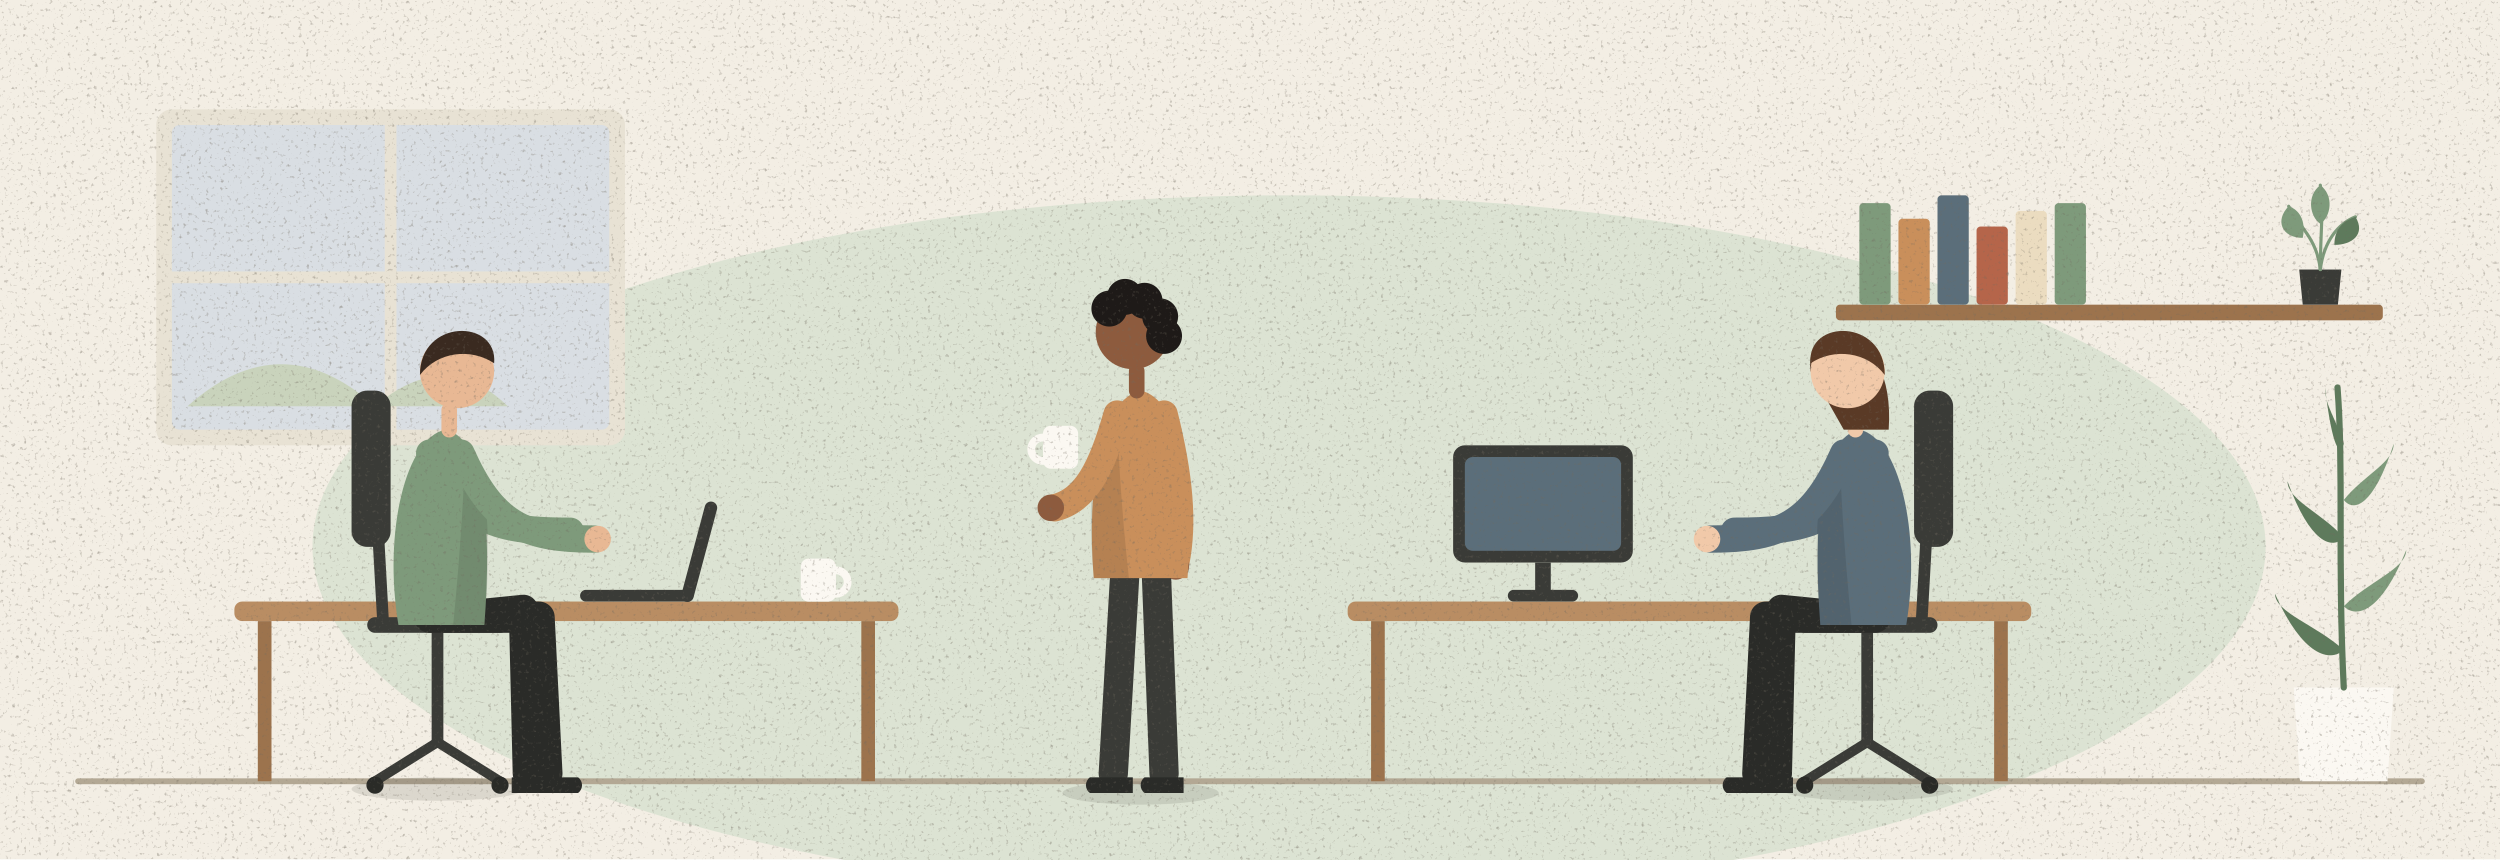
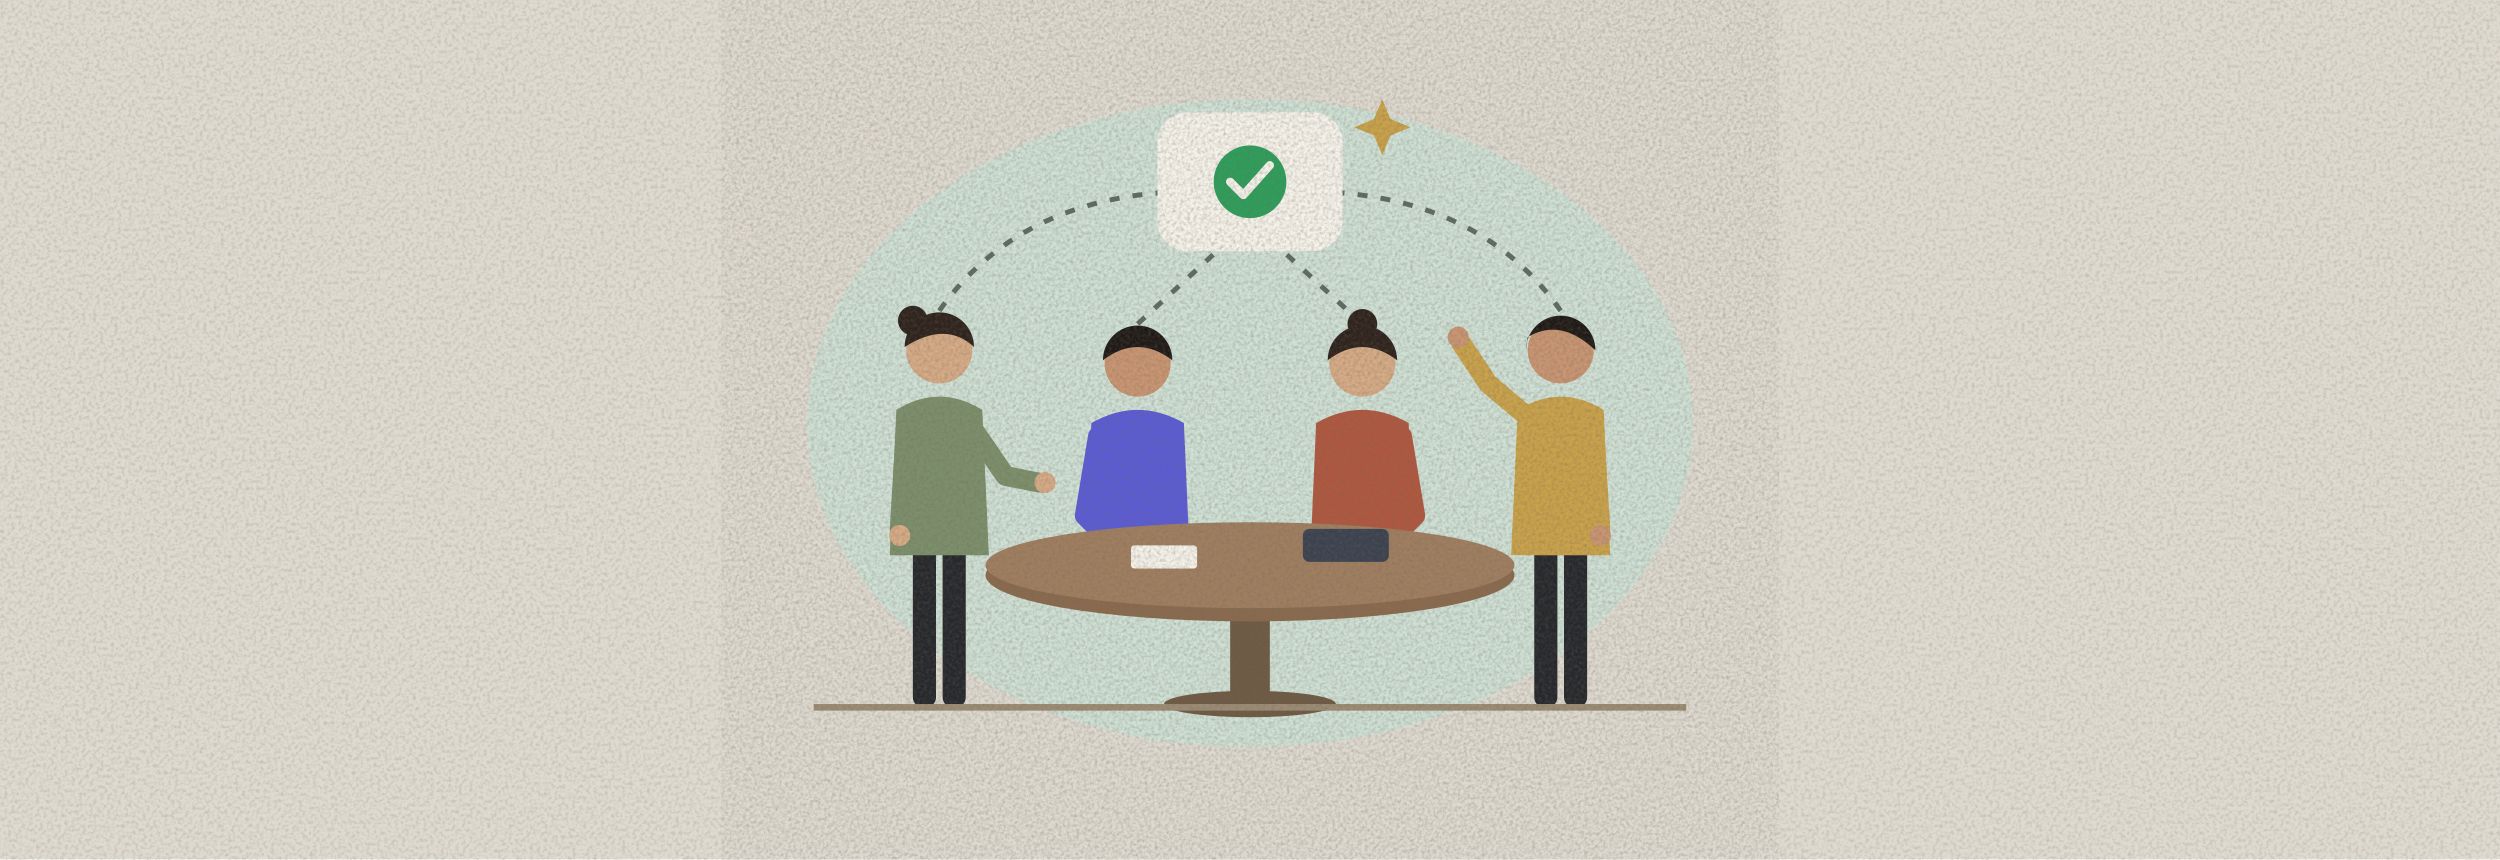
- <svg xmlns="http://www.w3.org/2000/svg" viewBox="0 0 640 220" role="img" aria-label="Three colleagues working in a bright office">
+ <svg xmlns="http://www.w3.org/2000/svg" viewBox="0 0 640 220" width="640" height="220" role="img" aria-label="A team of four gathered around a table, agreeing on one recommendation">
+   <style>.g-float{animation:gfloat 5s ease-in-out infinite}.g-twinkle{animation:gtw 3.2s ease-in-out infinite;transform-box:fill-box;transform-origin:center}.g-flow{animation:gflow 1.6s linear infinite}@keyframes gfloat{0%,100%{transform:translateY(0)}50%{transform:translateY(-3px)}}@keyframes gtw{0%,100%{opacity:.35;transform:scale(.8)}50%{opacity:1;transform:scale(1)}}@keyframes gflow{to{stroke-dashoffset:-24}}@media (prefers-reduced-motion:reduce){*{animation:none!important}}</style>
  <defs>
-     <filter id="edf1" x="0" y="0" width="100%" height="100%">
-       <feTurbulence type="fractalNoise" baseFrequency="1.05" numOctaves="2" seed="7" stitchTiles="stitch" result="n" />
-       <feColorMatrix in="n" type="matrix" values="0 0 0 0 0.16  0 0 0 0 0.14  0 0 0 0 0.11  0 0 0 1.5 -0.92" />
-       <feComposite in2="SourceAlpha" operator="in" />
+     <filter id="gv-grain-full" x="0" y="0" width="100%" height="100%">
+       <feTurbulence type="fractalNoise" baseFrequency="1.1" numOctaves="2" stitchTiles="stitch" />
+       <feColorMatrix values="0 0 0 0 0.15 0 0 0 0 0.13 0 0 0 0 0.1 0.9 0 0 0 -0.38" />
    </filter>
  </defs>
-   <g id="edx1">
-     <rect x="0" y="0" width="640" height="220" rx="0" fill="#F3EEE4" />
-     <ellipse cx="330" cy="140" rx="250" ry="90" fill="#DCE3D3" />
-     <rect x="40" y="28" width="120" height="86" rx="4" fill="#E8E2D4" />
-     <rect x="44" y="32" width="112" height="78" rx="2" fill="#D9DEE3" />
-     <path d="M100.0 32 V110 M44 71.0 H156" fill="none" stroke="#E8E2D4" stroke-width="3" stroke-linecap="round" stroke-linejoin="round" />
-     <path d="M48 104 q 24.0 -21.5 48.0 0 q 18.0 -15.48 34.0 0 Z" fill="#C9D3BC" />
-     <rect x="470" y="78" width="140" height="4" rx="1" fill="#9C734D" />
-     <rect x="476" y="52" width="8" height="26" rx="1" fill="#7E9A7B" />
-     <rect x="486" y="56" width="8" height="22" rx="1" fill="#C98F5B" />
-     <rect x="496" y="50" width="8" height="28" rx="1" fill="#5B6E7A" />
-     <rect x="506" y="58" width="8" height="20" rx="1" fill="#B5654A" />
-     <rect x="516" y="54" width="8" height="24" rx="1" fill="#EBDCC0" />
-     <rect x="526" y="52" width="8" height="26" rx="1" fill="#7E9A7B" />
-     <g transform="translate(594 78) scale(0.45 0.45)">
-       <path d="M-10 0 L10 0 L12 -20 L-12 -20 Z" fill="#3A3B37" />
-       <path d="M0 -20 C -2 -38 -12 -44 -18 -56" fill="none" stroke="#7E9A7B" stroke-width="1.8" stroke-linecap="round" stroke-linejoin="round" />
-       <path d="M0 -20 C 2 -36 10 -46 20 -50" fill="none" stroke="#7E9A7B" stroke-width="1.8" stroke-linecap="round" stroke-linejoin="round" />
-       <path d="M0 -20 C 0 -40 2 -54 0 -68" fill="none" stroke="#7E9A7B" stroke-width="1.8" stroke-linecap="round" stroke-linejoin="round" />
-       <path d="M-18 -56 C -26 -48 -22 -38 -10 -38 C -8 -48 -12 -54 -18 -56 Z" fill="#7E9A7B" />
-       <path d="M20 -50 C 26 -40 18 -34 8 -34 C 8 -44 14 -48 20 -50 Z" fill="#5E7A5C" />
-       <path d="M0 -68 C -8 -62 -6 -50 0 -46 C 6 -50 8 -62 0 -68 Z" fill="#7E9A7B" />
+   <rect width="640" height="220" fill="#DEDAD0" />
+   <svg x="0" y="0" width="640" height="220" viewBox="0 0 320 260" preserveAspectRatio="xMidYMid meet">
+     <defs data-dc-tpl="309">
+       <filter data-dc-tpl="310" id="art-grain" x="0" y="0" width="100%" height="100%">
+         <feTurbulence data-dc-tpl="311" type="fractalNoise" baseFrequency="1.1" numOctaves="2" stitchTiles="stitch" />
+         <feColorMatrix data-dc-tpl="312" values="0 0 0 0 0.15 0 0 0 0 0.13 0 0 0 0 0.1 0.9 0 0 0 -0.38" />
+       </filter>
+     </defs>
+     <rect data-dc-tpl="313" width="320" height="260" fill="#DEDAD0" />
+     <ellipse data-dc-tpl="314" cx="160" cy="128" rx="134" ry="98" fill="#CFE0D5" />
+     <g data-dc-tpl="315" stroke="#5E6B62" stroke-width="1.5" stroke-dasharray="3 4" fill="none" class="g-flow">
+       <path data-dc-tpl="316" d="M126 98 L150 76" />
+       <path data-dc-tpl="317" d="M194 98 L170 76" />
+       <path data-dc-tpl="318" d="M66 94 Q90 60 138 58" />
+       <path data-dc-tpl="319" d="M254 94 Q230 60 182 58" />
    </g>
-     <path d="M20 200 H620" fill="none" stroke="#B3A894" stroke-width="1.5" stroke-linecap="round" stroke-linejoin="round" />
-     <rect x="60" y="154" width="170" height="5" rx="2" fill="#B98D63" />
-     <rect x="66" y="159" width="3.5" height="41" rx="0" fill="#9C734D" />
-     <rect x="220.5" y="159" width="3.5" height="41" rx="0" fill="#9C734D" />
-     <path d="M150 152.5 H176" fill="none" stroke="#3A3B37" stroke-width="3" stroke-linecap="round" stroke-linejoin="round" />
-     <path d="M176 152.5 L182 130" fill="none" stroke="#3A3B37" stroke-width="3.2" stroke-linecap="round" stroke-linejoin="round" />
-     <rect x="205" y="143" width="9" height="11" rx="2" fill="#FBF8F2" />
-     <path d="M214 146 a3 3 0 0 1 0 6" fill="none" stroke="#FBF8F2" stroke-width="2" stroke-linecap="round" stroke-linejoin="round" />
-     <g transform="translate(112 200) scale(1 1)">
-       <path d="M-14 -42 L-17 -96" fill="none" stroke="#3A3B37" stroke-width="3" stroke-linecap="round" stroke-linejoin="round" />
-       <rect x="-22" y="-100" width="10" height="40" rx="4" fill="#3A3B37" />
-       <path d="M-16 -40 H16" fill="none" stroke="#3A3B37" stroke-width="4" stroke-linecap="round" stroke-linejoin="round" />
-       <path d="M0 -38 V-10" fill="none" stroke="#3A3B37" stroke-width="3" stroke-linecap="round" stroke-linejoin="round" />
-       <path d="M-16 0 L0 -10 L16 0" fill="none" stroke="#3A3B37" stroke-width="2.5" stroke-linecap="round" stroke-linejoin="round" />
-       <circle cx="-16" cy="1" r="2.2" fill="#2A2B28" />
-       <circle cx="16" cy="1" r="2.2" fill="#2A2B28" />
-       <ellipse cx="0" cy="2" rx="22" ry="3" fill="rgba(42,43,40,.12)" />
-       <path d="M-2 -84 C 6 -66 16 -64 34 -64" fill="none" stroke="#7E9A7B" stroke-width="7" stroke-linecap="round" stroke-linejoin="round" />
-       <path d="M-2 -42 L26 -42 L28 -2" fill="none" stroke="#2A2B28" stroke-width="8" stroke-linecap="round" stroke-linejoin="round" />
-       <path d="M24 -1 h12 a2.5 2.5 0 0 1 0 4 h-12 z" fill="#2A2B28" />
-       <path d="M2 -42 L22 -44 L23 -2" fill="none" stroke="#2A2B28" stroke-width="7.5" stroke-linecap="round" stroke-linejoin="round" />
-       <path d="M19 -1 h11 a2.5 2.5 0 0 1 0 4 h-11 z" fill="#2A2B28" />
-       <path d="M-10 -40 C -14 -64 -8 -88 2 -90 C 12 -88 14 -66 12 -40 Z" fill="#7E9A7B" />
-       <path d="M4 -40 C 6 -60 7 -78 7 -86 C 13 -80 14 -62 12 -40 Z" fill="rgba(0,0,0,.10)" />
-       <path d="M3 -90 V-95" fill="none" stroke="#E8B894" stroke-width="4" stroke-linecap="round" stroke-linejoin="round" />
-       <circle cx="5" cy="-105" r="9.5" fill="#E8B894" />
-       <path d="M-4.5 -104 C -4.5 -118.5 15.5 -118.5 14.5 -107 C 8.5 -111 0 -110 -4.5 -104 Z" fill="#3A2A20" />
-       <path d="M6 -84 C 14 -66 22 -62 40 -62" fill="none" stroke="#7E9A7B" stroke-width="7" stroke-linecap="round" stroke-linejoin="round" />
-       <circle cx="41" cy="-62" r="3.4" fill="#E8B894" />
+     <g data-dc-tpl="320" class="g-float">
+       <rect data-dc-tpl="321" x="132" y="34" width="56" height="42" rx="9" fill="#F5F2EA" />
+       <circle data-dc-tpl="322" cx="160" cy="55" r="11" fill="#2E9E5B" />
+       <path data-dc-tpl="323" d="M154 55 l4 4 l8 -9" fill="none" stroke="#F5F2EA" stroke-width="2.5" stroke-linecap="round" stroke-linejoin="round" />
    </g>
-     <g transform="translate(292 200) scale(-1 1)">
-       <ellipse cx="0" cy="3" rx="20" ry="3" fill="rgba(42,43,40,.12)" />
-       <path d="M-6 -94 C -10 -78 -11 -66 -9 -56" fill="none" stroke="#C98F5B" stroke-width="7" stroke-linecap="round" stroke-linejoin="round" />
-       <circle cx="-9" cy="-55" r="3.4" fill="#8D5B3E" />
-       <path d="M-4 -54 L-6 -2" fill="none" stroke="#3A3B37" stroke-width="7.5" stroke-linecap="round" stroke-linejoin="round" />
-       <path d="M4 -54 L7 -2" fill="none" stroke="#3A3B37" stroke-width="7.5" stroke-linecap="round" stroke-linejoin="round" />
-       <path d="M-11 -1 h10 a2.5 2.5 0 0 1 0 4 h-10 z" fill="#2A2B28" />
-       <path d="M2 -1 h11 a2.5 2.5 0 0 1 0 4 h-11 z" fill="#2A2B28" />
-       <path d="M-12 -52 C -14 -76 -10 -98 0 -100 C 10 -98 14 -76 12 -52 Z" fill="#C98F5B" />
-       <path d="M3 -52 C 5 -70 6 -88 6 -96 C 12 -90 14 -74 12 -52 Z" fill="rgba(0,0,0,.10)" />
-       <path d="M1 -100 V-105" fill="none" stroke="#8D5B3E" stroke-width="4" stroke-linecap="round" stroke-linejoin="round" />
-       <circle cx="2" cy="-115" r="9.5" fill="#8D5B3E" />
-       <circle cx="-5" cy="-119" r="4.6" fill="#1E1A18" />
-       <circle cx="-1" cy="-123" r="4.6" fill="#1E1A18" />
-       <circle cx="4" cy="-124" r="4.6" fill="#1E1A18" />
-       <circle cx="8" cy="-121" r="4.6" fill="#1E1A18" />
-       <circle cx="-6" cy="-114" r="4.6" fill="#1E1A18" />
-       <rect x="16" y="-91" width="9" height="11" rx="2" fill="#FBF8F2" />
-       <path d="M25 -88 a3 3 0 0 1 0 6" fill="none" stroke="#FBF8F2" stroke-width="2" stroke-linecap="round" stroke-linejoin="round" />
-       <path d="M6 -94 C 10 -80 14 -72 22 -70" fill="none" stroke="#C98F5B" stroke-width="7" stroke-linecap="round" stroke-linejoin="round" />
-       <circle cx="23" cy="-70" r="3.4" fill="#8D5B3E" />
+     <path data-dc-tpl="324" class="g-twinkle" d="M200 30 l2.5 6 l6 2.5 l-6 2.5 l-2.5 6 l-2.5 -6 l-6 -2.5 l6 -2.5 Z" fill="#C9A24B" />
+     <g data-dc-tpl="325" transform="translate(126 0)">
+       <path data-dc-tpl="326" d="M-14 128 Q0 120 14 128 L16 174 L-16 174 Z" fill="#5B5BD6" />
+       <path data-dc-tpl="327" d="M-12 132 L-16 156 L-8 164" fill="none" stroke="#5B5BD6" stroke-width="6" stroke-linecap="round" stroke-linejoin="round" />
+       <circle data-dc-tpl="328" cx="0" cy="110" r="10" fill="#C99572" />
+       <path data-dc-tpl="329" d="M-10.5 109 A10.5 10.5 0 0 1 10.5 109 Q0 101 -10.5 109 Z" fill="#1F1A17" />
    </g>
-     <rect x="345" y="154" width="175" height="5" rx="2" fill="#B98D63" />
-     <rect x="351" y="159" width="3.5" height="41" rx="0" fill="#9C734D" />
-     <rect x="510.5" y="159" width="3.5" height="41" rx="0" fill="#9C734D" />
-     <rect x="372" y="114" width="46" height="30" rx="3" fill="#3A3B37" />
-     <rect x="375" y="117" width="40" height="24" rx="2" fill="#5B6E7A" />
-     <rect x="393.0" y="144" width="4" height="8" rx="0" fill="#3A3B37" />
-     <rect x="386.0" y="151" width="18" height="3" rx="1.5" fill="#3A3B37" />
-     <g transform="translate(478 200) scale(-1 1)">
-       <path d="M-14 -42 L-17 -96" fill="none" stroke="#3A3B37" stroke-width="3" stroke-linecap="round" stroke-linejoin="round" />
-       <rect x="-22" y="-100" width="10" height="40" rx="4" fill="#3A3B37" />
-       <path d="M-16 -40 H16" fill="none" stroke="#3A3B37" stroke-width="4" stroke-linecap="round" stroke-linejoin="round" />
-       <path d="M0 -38 V-10" fill="none" stroke="#3A3B37" stroke-width="3" stroke-linecap="round" stroke-linejoin="round" />
-       <path d="M-16 0 L0 -10 L16 0" fill="none" stroke="#3A3B37" stroke-width="2.5" stroke-linecap="round" stroke-linejoin="round" />
-       <circle cx="-16" cy="1" r="2.2" fill="#2A2B28" />
-       <circle cx="16" cy="1" r="2.2" fill="#2A2B28" />
-       <ellipse cx="0" cy="2" rx="22" ry="3" fill="rgba(42,43,40,.12)" />
-       <path d="M-2 -84 C 6 -66 16 -64 34 -64" fill="none" stroke="#5B6E7A" stroke-width="7" stroke-linecap="round" stroke-linejoin="round" />
-       <path d="M-2 -42 L26 -42 L28 -2" fill="none" stroke="#2A2B28" stroke-width="8" stroke-linecap="round" stroke-linejoin="round" />
-       <path d="M24 -1 h12 a2.5 2.5 0 0 1 0 4 h-12 z" fill="#2A2B28" />
-       <path d="M2 -42 L22 -44 L23 -2" fill="none" stroke="#2A2B28" stroke-width="7.5" stroke-linecap="round" stroke-linejoin="round" />
-       <path d="M19 -1 h11 a2.5 2.5 0 0 1 0 4 h-11 z" fill="#2A2B28" />
-       <path d="M-10 -40 C -14 -64 -8 -88 2 -90 C 12 -88 14 -66 12 -40 Z" fill="#5B6E7A" />
-       <path d="M4 -40 C 6 -60 7 -78 7 -86 C 13 -80 14 -62 12 -40 Z" fill="rgba(0,0,0,.10)" />
-       <path d="M3 -90 V-95" fill="none" stroke="#F1C9A9" stroke-width="4" stroke-linecap="round" stroke-linejoin="round" />
-       <path d="M-5.5 -90 C -7.5 -118.5 16.5 -119.5 14.5 -105 L 6 -90 Z" fill="#5A3A26" />
-       <circle cx="5" cy="-105" r="9.5" fill="#F1C9A9" />
-       <path d="M-4.5 -104 C -4.5 -118.5 15.5 -118.5 14.5 -107 C 8.5 -111 0 -110 -4.5 -104 Z" fill="#5A3A26" />
-       <path d="M6 -84 C 14 -66 22 -62 40 -62" fill="none" stroke="#5B6E7A" stroke-width="7" stroke-linecap="round" stroke-linejoin="round" />
-       <circle cx="41" cy="-62" r="3.4" fill="#F1C9A9" />
+     <g data-dc-tpl="330" transform="translate(194 0)">
+       <path data-dc-tpl="331" d="M-14 128 Q0 120 14 128 L16 174 L-16 174 Z" fill="#B0573F" />
+       <path data-dc-tpl="332" d="M12 132 L16 156 L8 164" fill="none" stroke="#B0573F" stroke-width="6" stroke-linecap="round" stroke-linejoin="round" />
+       <circle data-dc-tpl="333" cx="0" cy="110" r="10" fill="#D6AB86" />
+       <path data-dc-tpl="334" d="M-10.5 109 A10.5 10.5 0 0 1 10.5 109 Q0 101 -10.5 109 Z" fill="#2E231D" />
+       <circle data-dc-tpl="335" cx="0" cy="98" r="4.5" fill="#2E231D" />
    </g>
-     <g transform="translate(600 200) scale(0.8 0.8)">
-       <path d="M-14 0 L14 0 L16 -30 L-16 -30 Z" fill="#FBF8F2" />
-       <path d="M0 -30 C -4 -60 -2 -90 0 -120" fill="none" />
-       <path d="M0 -42 C -8.8 -50 -22 -54 -22 -60 C -13.2 -40 -4.4 -38 0 -42 Z" fill="#5E7A5C" />
-       <path d="M0 -56 C 8.0 -64 20 -68 20 -74 C 12.0 -54 4.0 -52 0 -56 Z" fill="#7E9A7B" />
-       <path d="M0 -78 C -7.2 -86 -18 -90 -18 -96 C -10.8 -76 -3.6 -74 0 -78 Z" fill="#5E7A5C" />
-       <path d="M0 -90 C 6.4 -98 16 -102 16 -108 C 9.6 -88 3.2 -86 0 -90 Z" fill="#7E9A7B" />
-       <path d="M0 -108 C -2.4 -116 -6 -120 -6 -126 C -3.6 -106 -1.2 -104 0 -108 Z" fill="#5E7A5C" />
-       <path d="M0 -30 C -2 -70 0 -100 -2 -126" fill="none" stroke="#5E7A5C" stroke-width="2" stroke-linecap="round" stroke-linejoin="round" />
+     <rect data-dc-tpl="336" x="154" y="178" width="12" height="36" fill="#6E5A44" />
+     <ellipse data-dc-tpl="337" cx="160" cy="213" rx="26" ry="4" fill="#6E5A44" />
+     <ellipse data-dc-tpl="338" cx="160" cy="174" rx="80" ry="14" fill="#8A6A4E" />
+     <ellipse data-dc-tpl="339" cx="160" cy="171" rx="80" ry="13" fill="#A07E60" />
+     <rect data-dc-tpl="340" x="124" y="165" width="20" height="7" rx="1" fill="#F5F2EA" />
+     <rect data-dc-tpl="341" x="176" y="160" width="26" height="10" rx="2" fill="#3B4250" />
+     <g data-dc-tpl="342" transform="translate(66 0)">
+       <rect data-dc-tpl="343" x="-8" y="164" width="7" height="50" rx="3" fill="#26282C" />
+       <rect data-dc-tpl="344" x="1" y="164" width="7" height="50" rx="3" fill="#26282C" />
+       <path data-dc-tpl="345" d="M-13 124 Q0 116 13 124 L15 168 L-15 168 Z" fill="#7C8F6B" />
+       <path data-dc-tpl="346" d="M-10 128 L-12 160" stroke="#7C8F6B" stroke-width="6" stroke-linecap="round" />
+       <circle data-dc-tpl="347" cx="-12" cy="162" r="3.2" fill="#D6AB86" />
+       <path data-dc-tpl="348" d="M9 128 L20 144 L30 146" fill="none" stroke="#7C8F6B" stroke-width="6" stroke-linecap="round" stroke-linejoin="round" />
+       <circle data-dc-tpl="349" cx="32" cy="146" r="3.2" fill="#D6AB86" />
+       <circle data-dc-tpl="350" cx="0" cy="106" r="10" fill="#D6AB86" />
+       <path data-dc-tpl="351" d="M-10.5 105 A10.5 10.5 0 0 1 10.5 105 Q2 97 -10.5 105 Z" fill="#2E231D" />
+       <circle data-dc-tpl="352" cx="-8" cy="97" r="4.5" fill="#2E231D" />
    </g>
-   </g>
-   <use href="#edx1" filter="url(#edf1)" />
+     <g data-dc-tpl="353" transform="translate(254 0) scale(-1 1)">
+       <rect data-dc-tpl="354" x="-8" y="164" width="7" height="50" rx="3" fill="#26282C" />
+       <rect data-dc-tpl="355" x="1" y="164" width="7" height="50" rx="3" fill="#26282C" />
+       <path data-dc-tpl="356" d="M-13 124 Q0 116 13 124 L15 168 L-15 168 Z" fill="#C9A24B" />
+       <path data-dc-tpl="357" d="M-10 128 L-12 160" stroke="#C9A24B" stroke-width="6" stroke-linecap="round" />
+       <circle data-dc-tpl="358" cx="-12" cy="162" r="3.2" fill="#C99572" />
+       <path data-dc-tpl="359" d="M9 127 L22 116 L30 104" fill="none" stroke="#C9A24B" stroke-width="6" stroke-linecap="round" stroke-linejoin="round" />
+       <circle data-dc-tpl="360" cx="31" cy="102" r="3.2" fill="#C99572" />
+       <circle data-dc-tpl="361" cx="0" cy="106" r="10" fill="#C99572" />
+       <path data-dc-tpl="362" d="M-10.5 106 A10.5 10.5 0 0 1 10.5 106 L10 102 Q0 96 -10.5 106 Z" fill="#1F1A17" />
+     </g>
+     <line data-dc-tpl="363" x1="28" y1="214" x2="292" y2="214" stroke="#9C8C74" stroke-width="2" />
+     <rect data-dc-tpl="364" width="320" height="260" filter="url(#art-grain)" opacity="0.55" />
+   </svg>
+   <rect width="640" height="220" filter="url(#gv-grain-full)" opacity="0.55" />
</svg>
